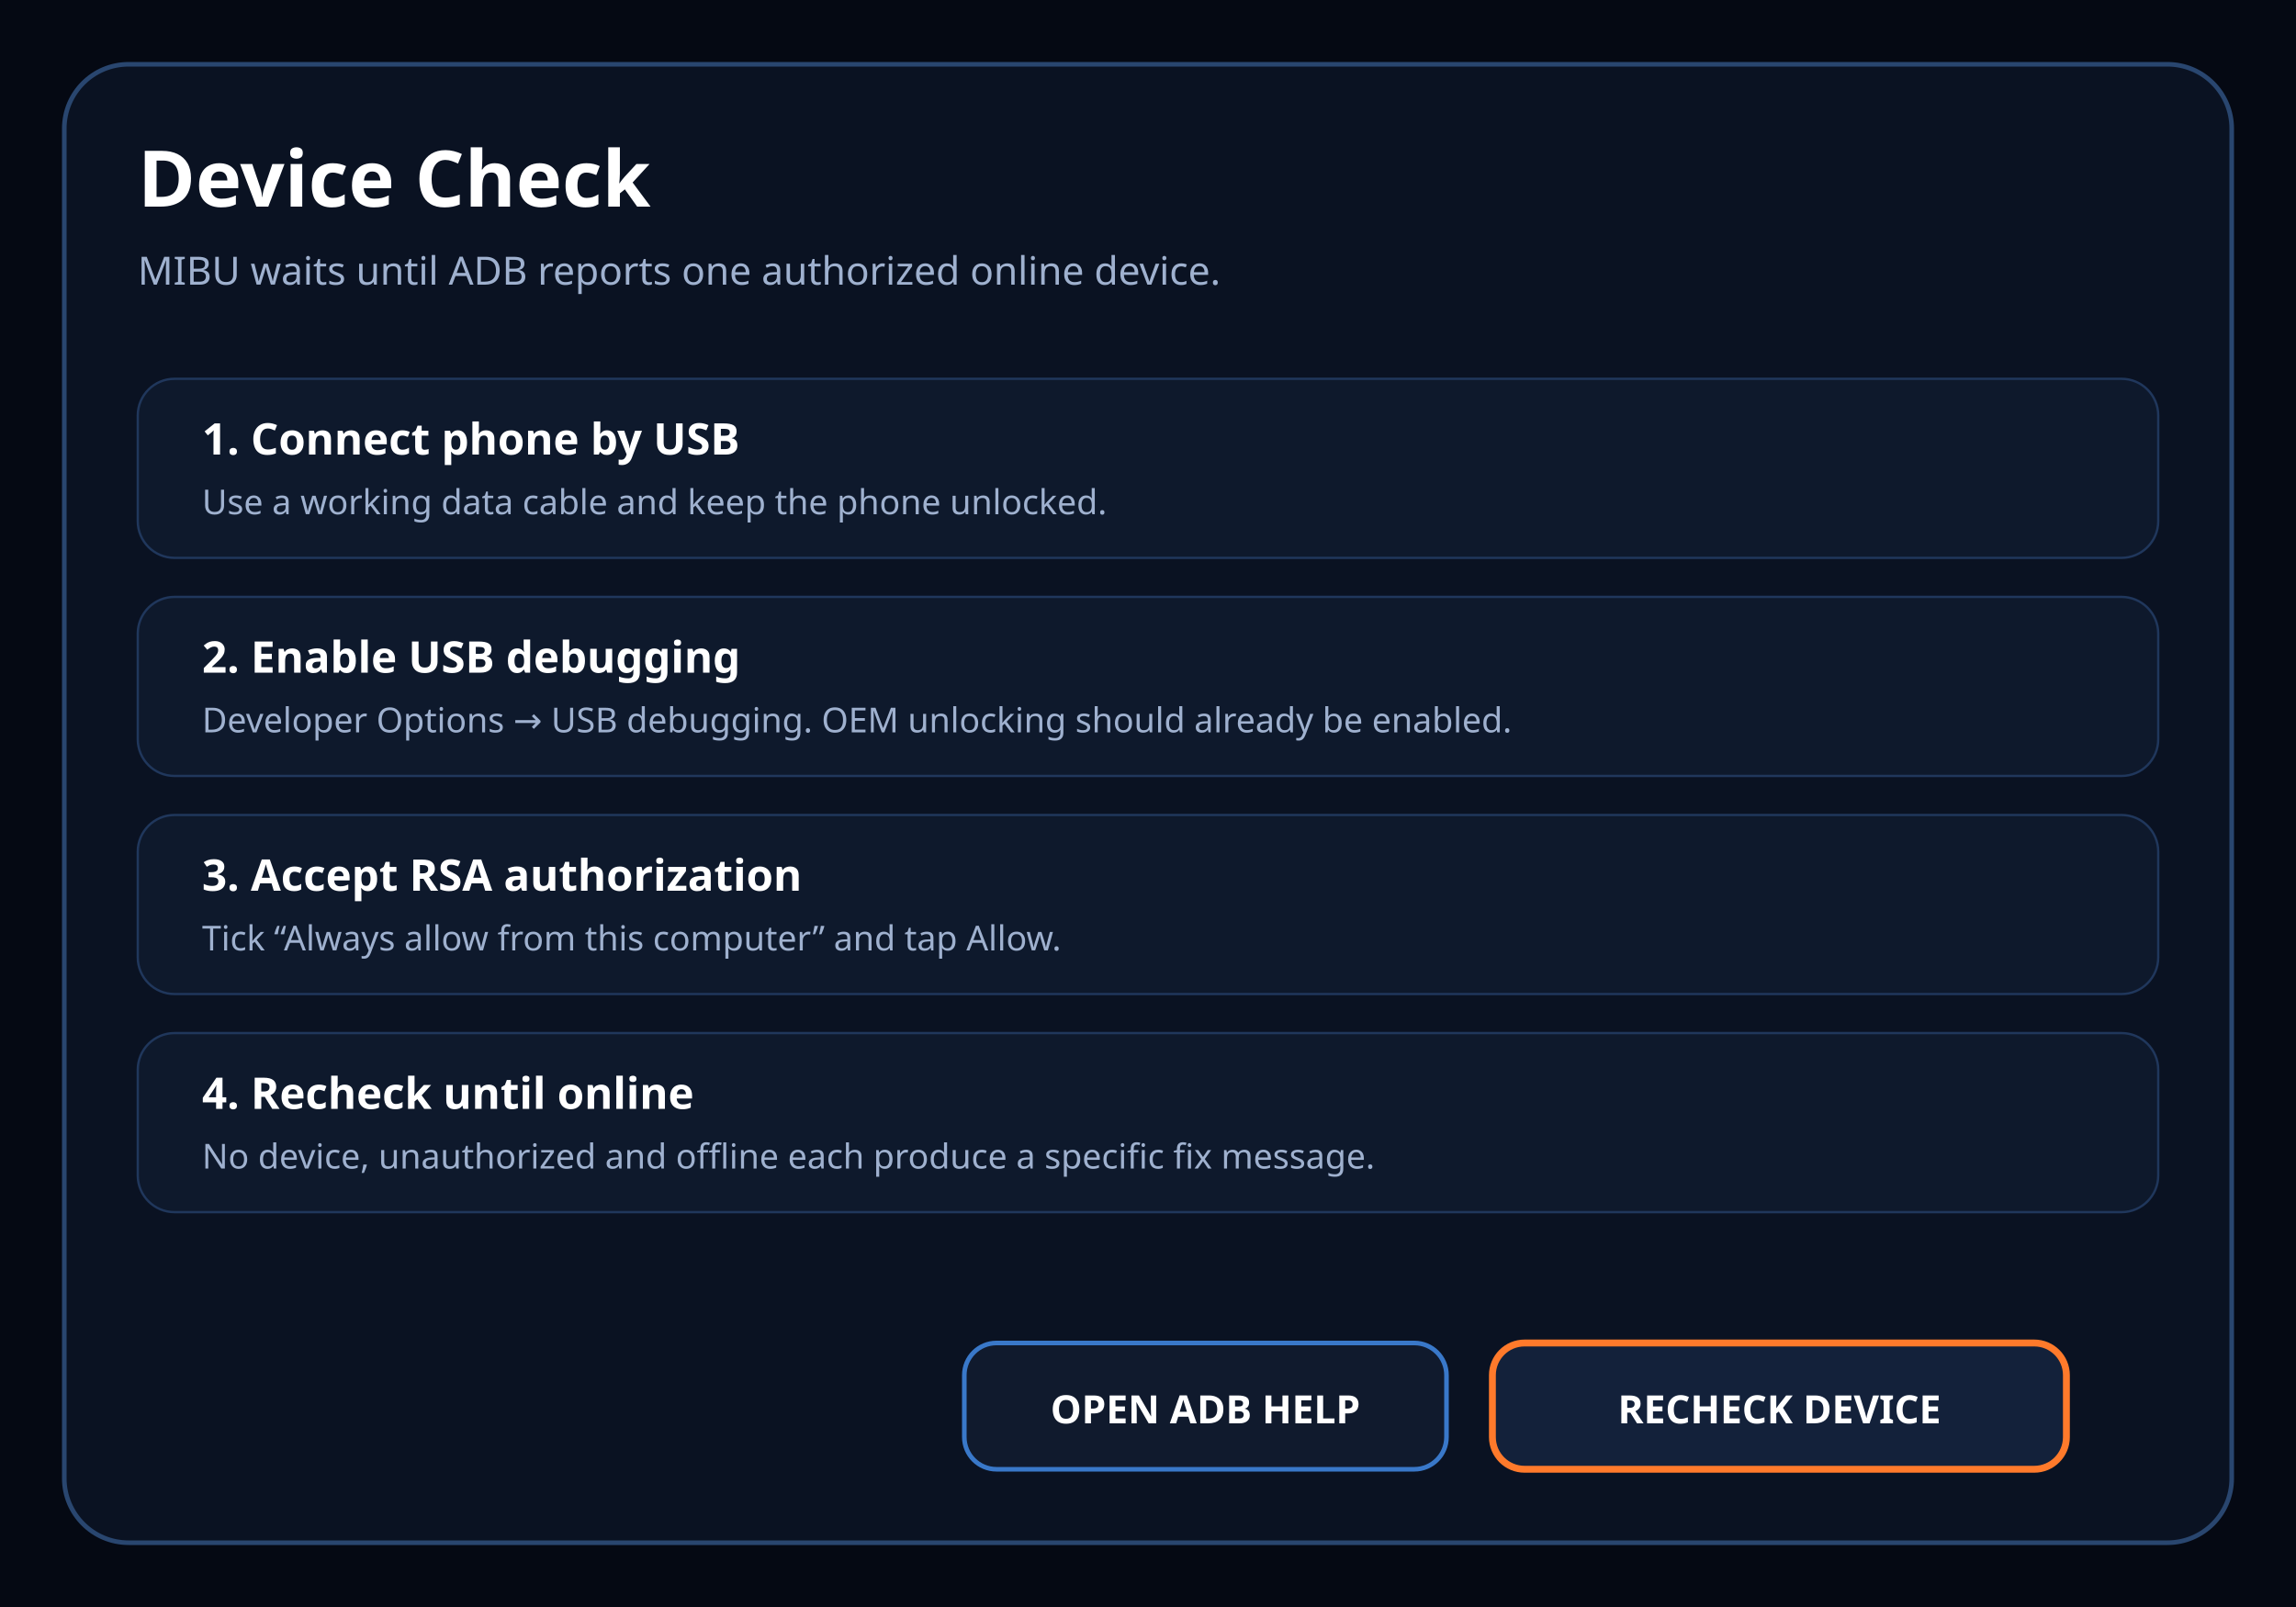
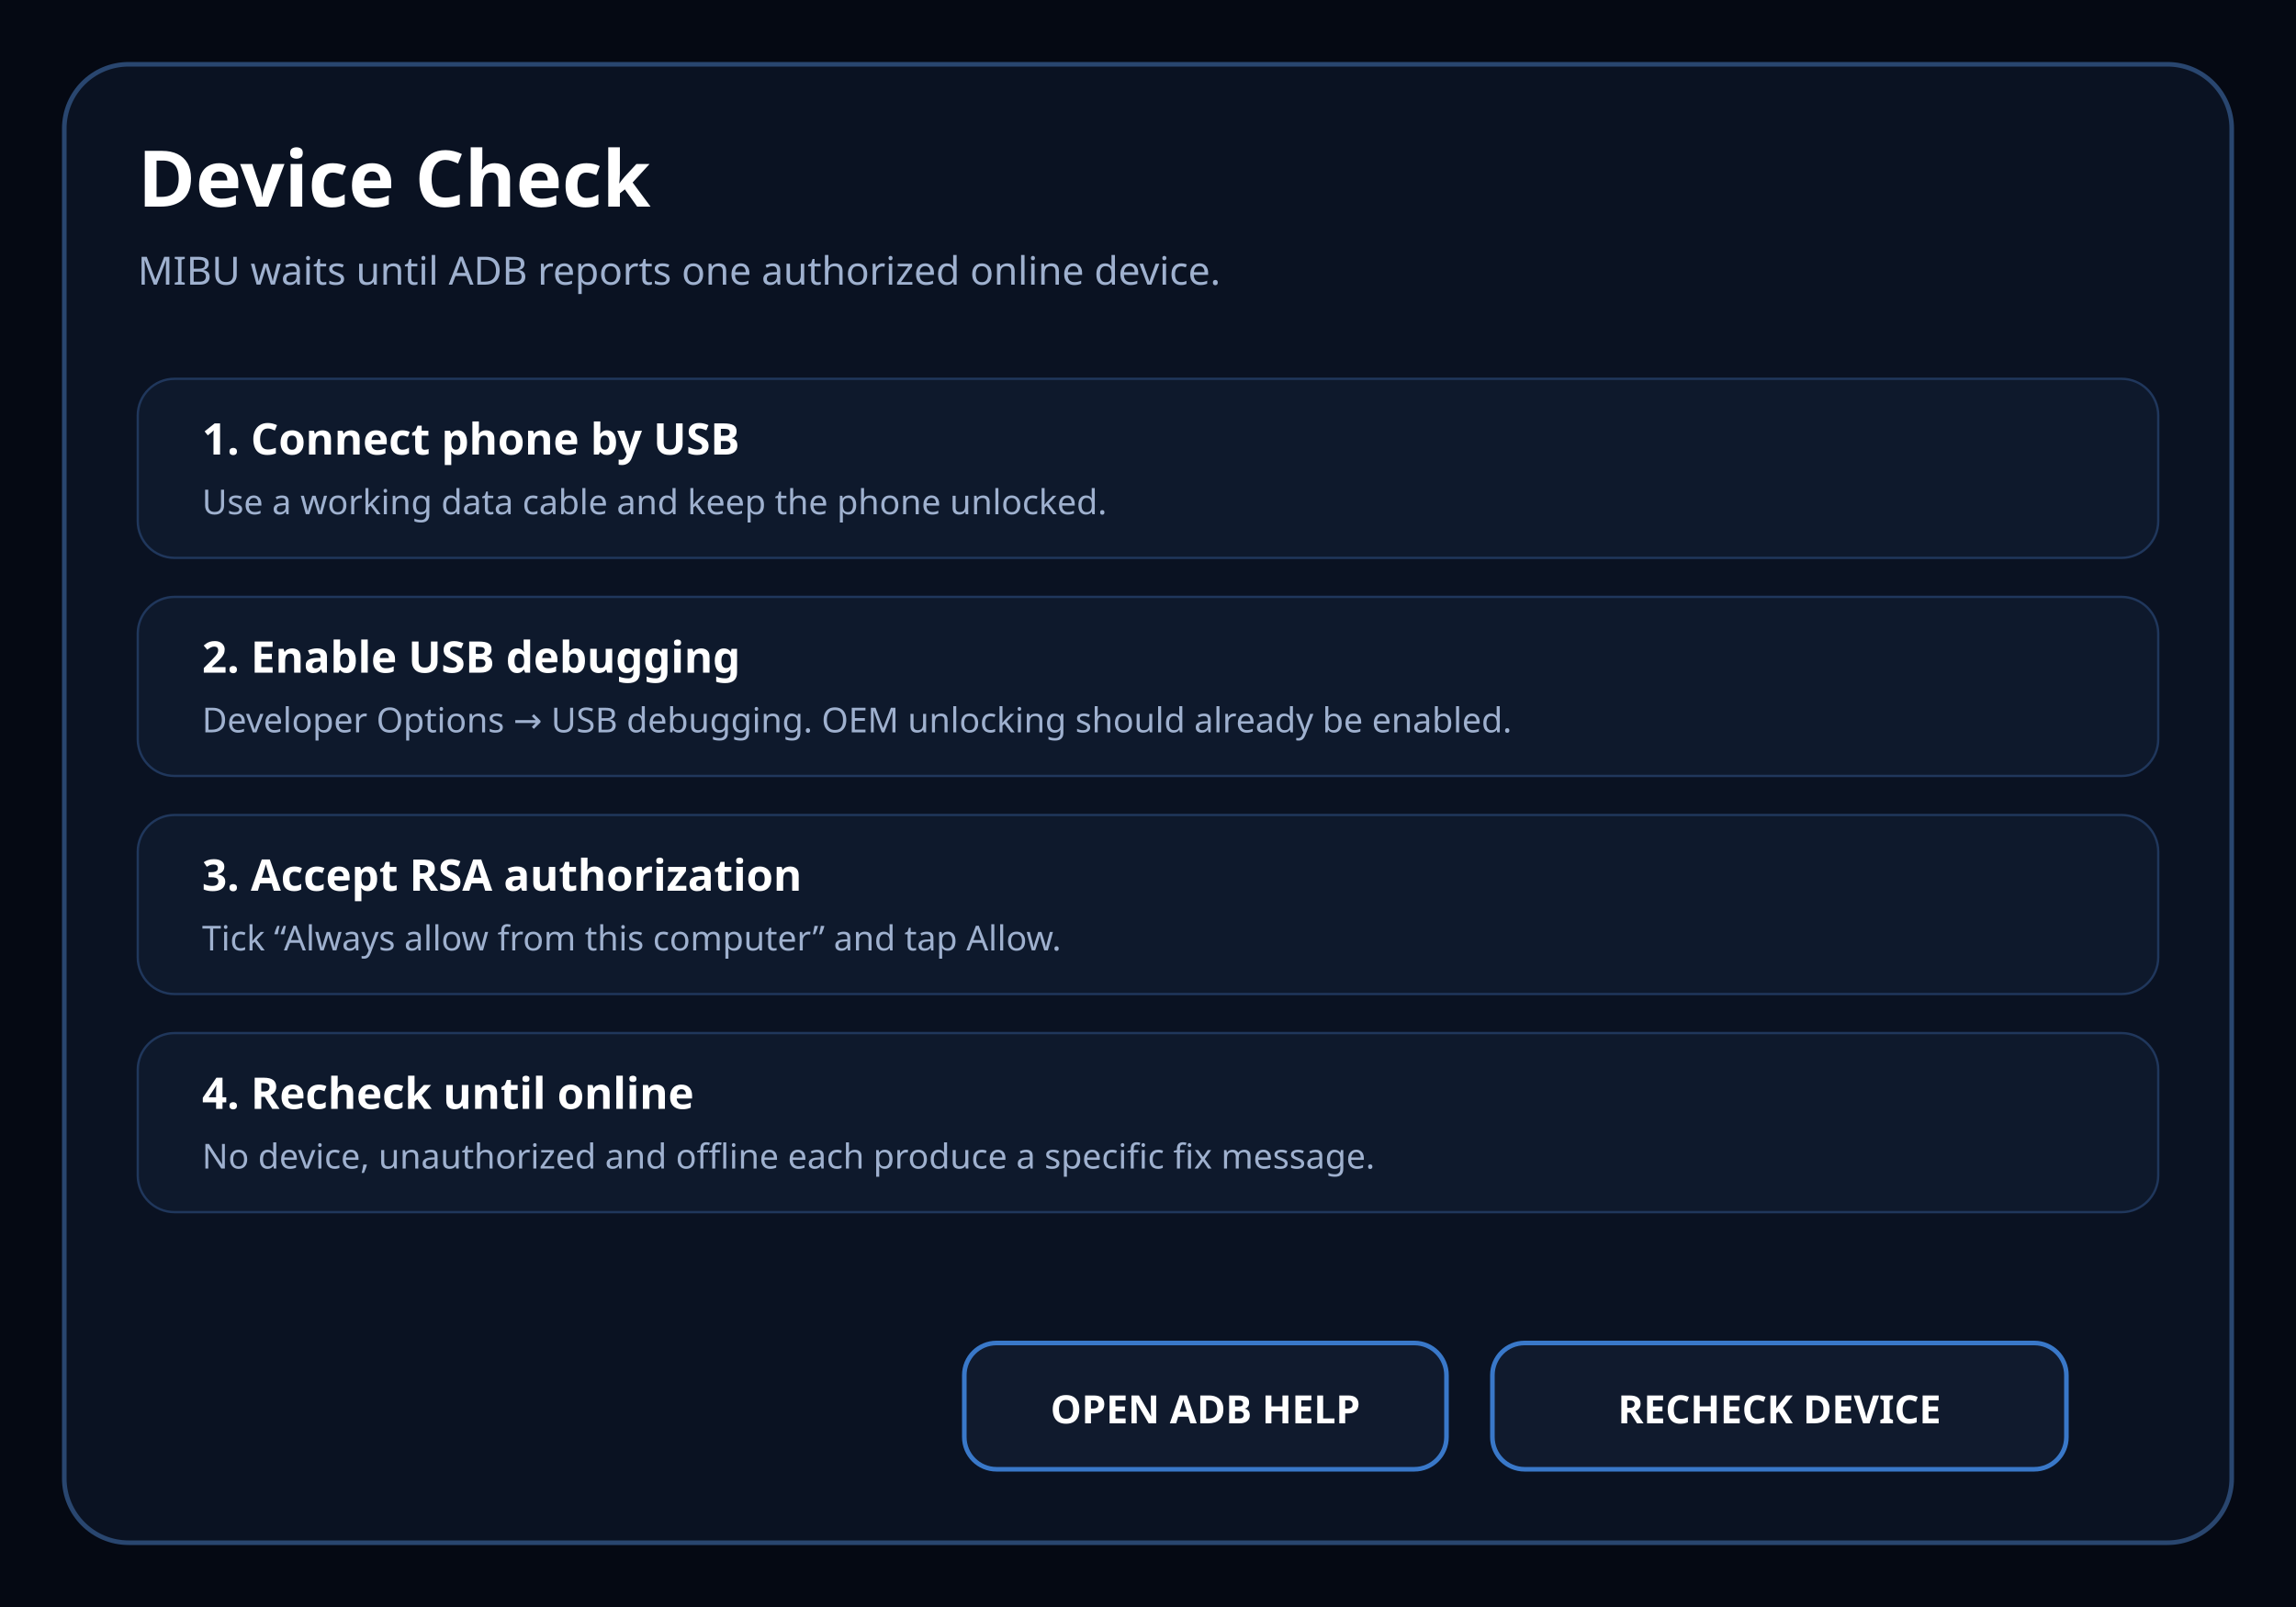
<svg xmlns="http://www.w3.org/2000/svg" width="1000" height="700" viewBox="0 0 1000 700">
  <rect width="1000" height="700" fill="#050913" />
  <rect x="28" y="28" width="944" height="644" rx="28" fill="#0a1222" stroke="#29466f" stroke-width="2" />
  <text x="60" y="90" fill="#fff" font-family="Segoe UI" font-size="34" font-weight="700">Device Check</text>
  <text x="60" y="124" fill="#9fb1cf" font-family="Segoe UI" font-size="17">MIBU waits until ADB reports one authorized online device.</text>
  <g font-family="Segoe UI">
    <rect x="60" y="165" width="880" height="78" rx="16" fill="#0e192c" stroke="#20375c" />
    <text x="88" y="198" fill="#fff" font-size="19" font-weight="700">1. Connect phone by USB</text>
    <text x="88" y="224" fill="#9fb1cf" font-size="15">Use a working data cable and keep the phone unlocked.</text>
    <rect x="60" y="260" width="880" height="78" rx="16" fill="#0e192c" stroke="#20375c" />
    <text x="88" y="293" fill="#fff" font-size="19" font-weight="700">2. Enable USB debugging</text>
    <text x="88" y="319" fill="#9fb1cf" font-size="15">Developer Options → USB debugging. OEM unlocking should already be enabled.</text>
    <rect x="60" y="355" width="880" height="78" rx="16" fill="#0e192c" stroke="#20375c" />
    <text x="88" y="388" fill="#fff" font-size="19" font-weight="700">3. Accept RSA authorization</text>
    <text x="88" y="414" fill="#9fb1cf" font-size="15">Tick “Always allow from this computer” and tap Allow.</text>
    <rect x="60" y="450" width="880" height="78" rx="16" fill="#0e192c" stroke="#20375c" />
    <text x="88" y="483" fill="#fff" font-size="19" font-weight="700">4. Recheck until online</text>
    <text x="88" y="509" fill="#9fb1cf" font-size="15">No device, unauthorized and offline each produce a specific fix message.</text>
  </g>
  <rect x="420" y="585" width="210" height="55" rx="14" fill="#101a2d" stroke="#3978c9" stroke-width="2" />
  <text x="525" y="620" fill="#fff" font-family="Segoe UI" font-size="17" font-weight="700" text-anchor="middle">OPEN ADB HELP</text>
-   <rect x="650" y="585" width="250" height="55" rx="14" fill="#13213a" stroke="#ff7a2b" stroke-width="3" />
+   <rect x="650" y="585" width="250" height="55" rx="14" fill="#101a2d" stroke="#3978c9" stroke-width="2" />
  <text x="775" y="620" fill="#fff" font-family="Segoe UI" font-size="17" font-weight="700" text-anchor="middle">RECHECK DEVICE</text>
</svg>
